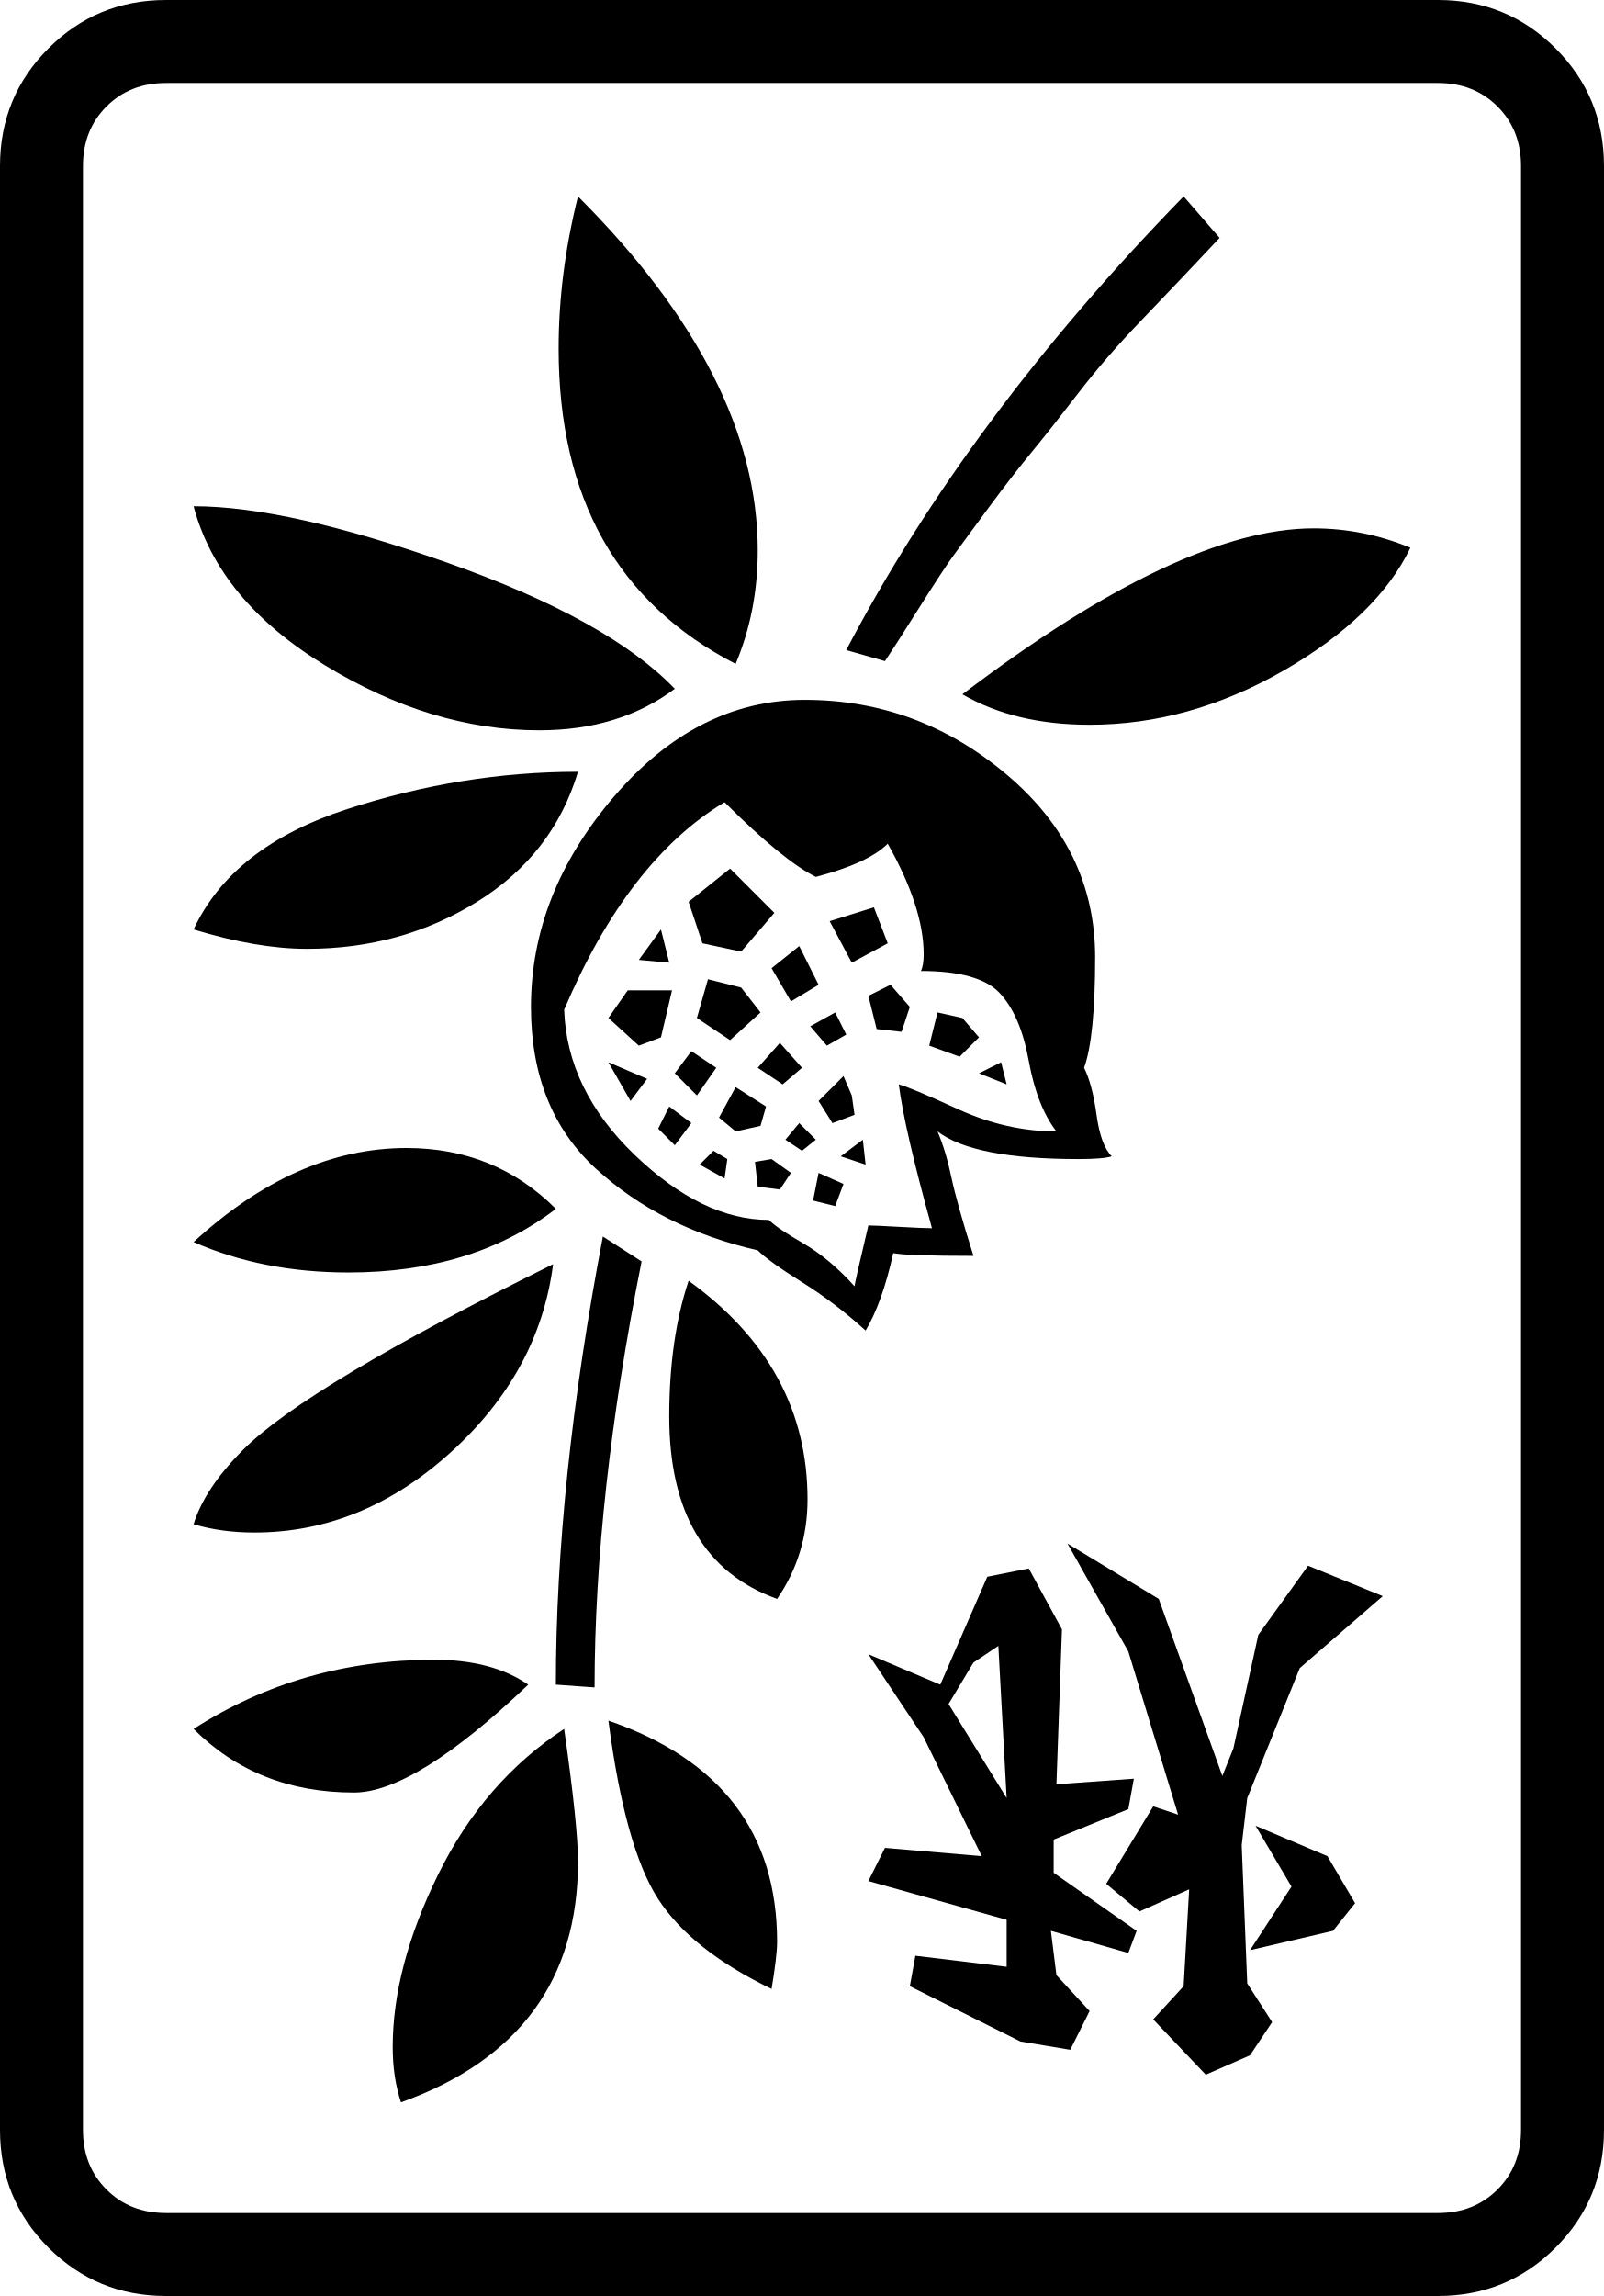
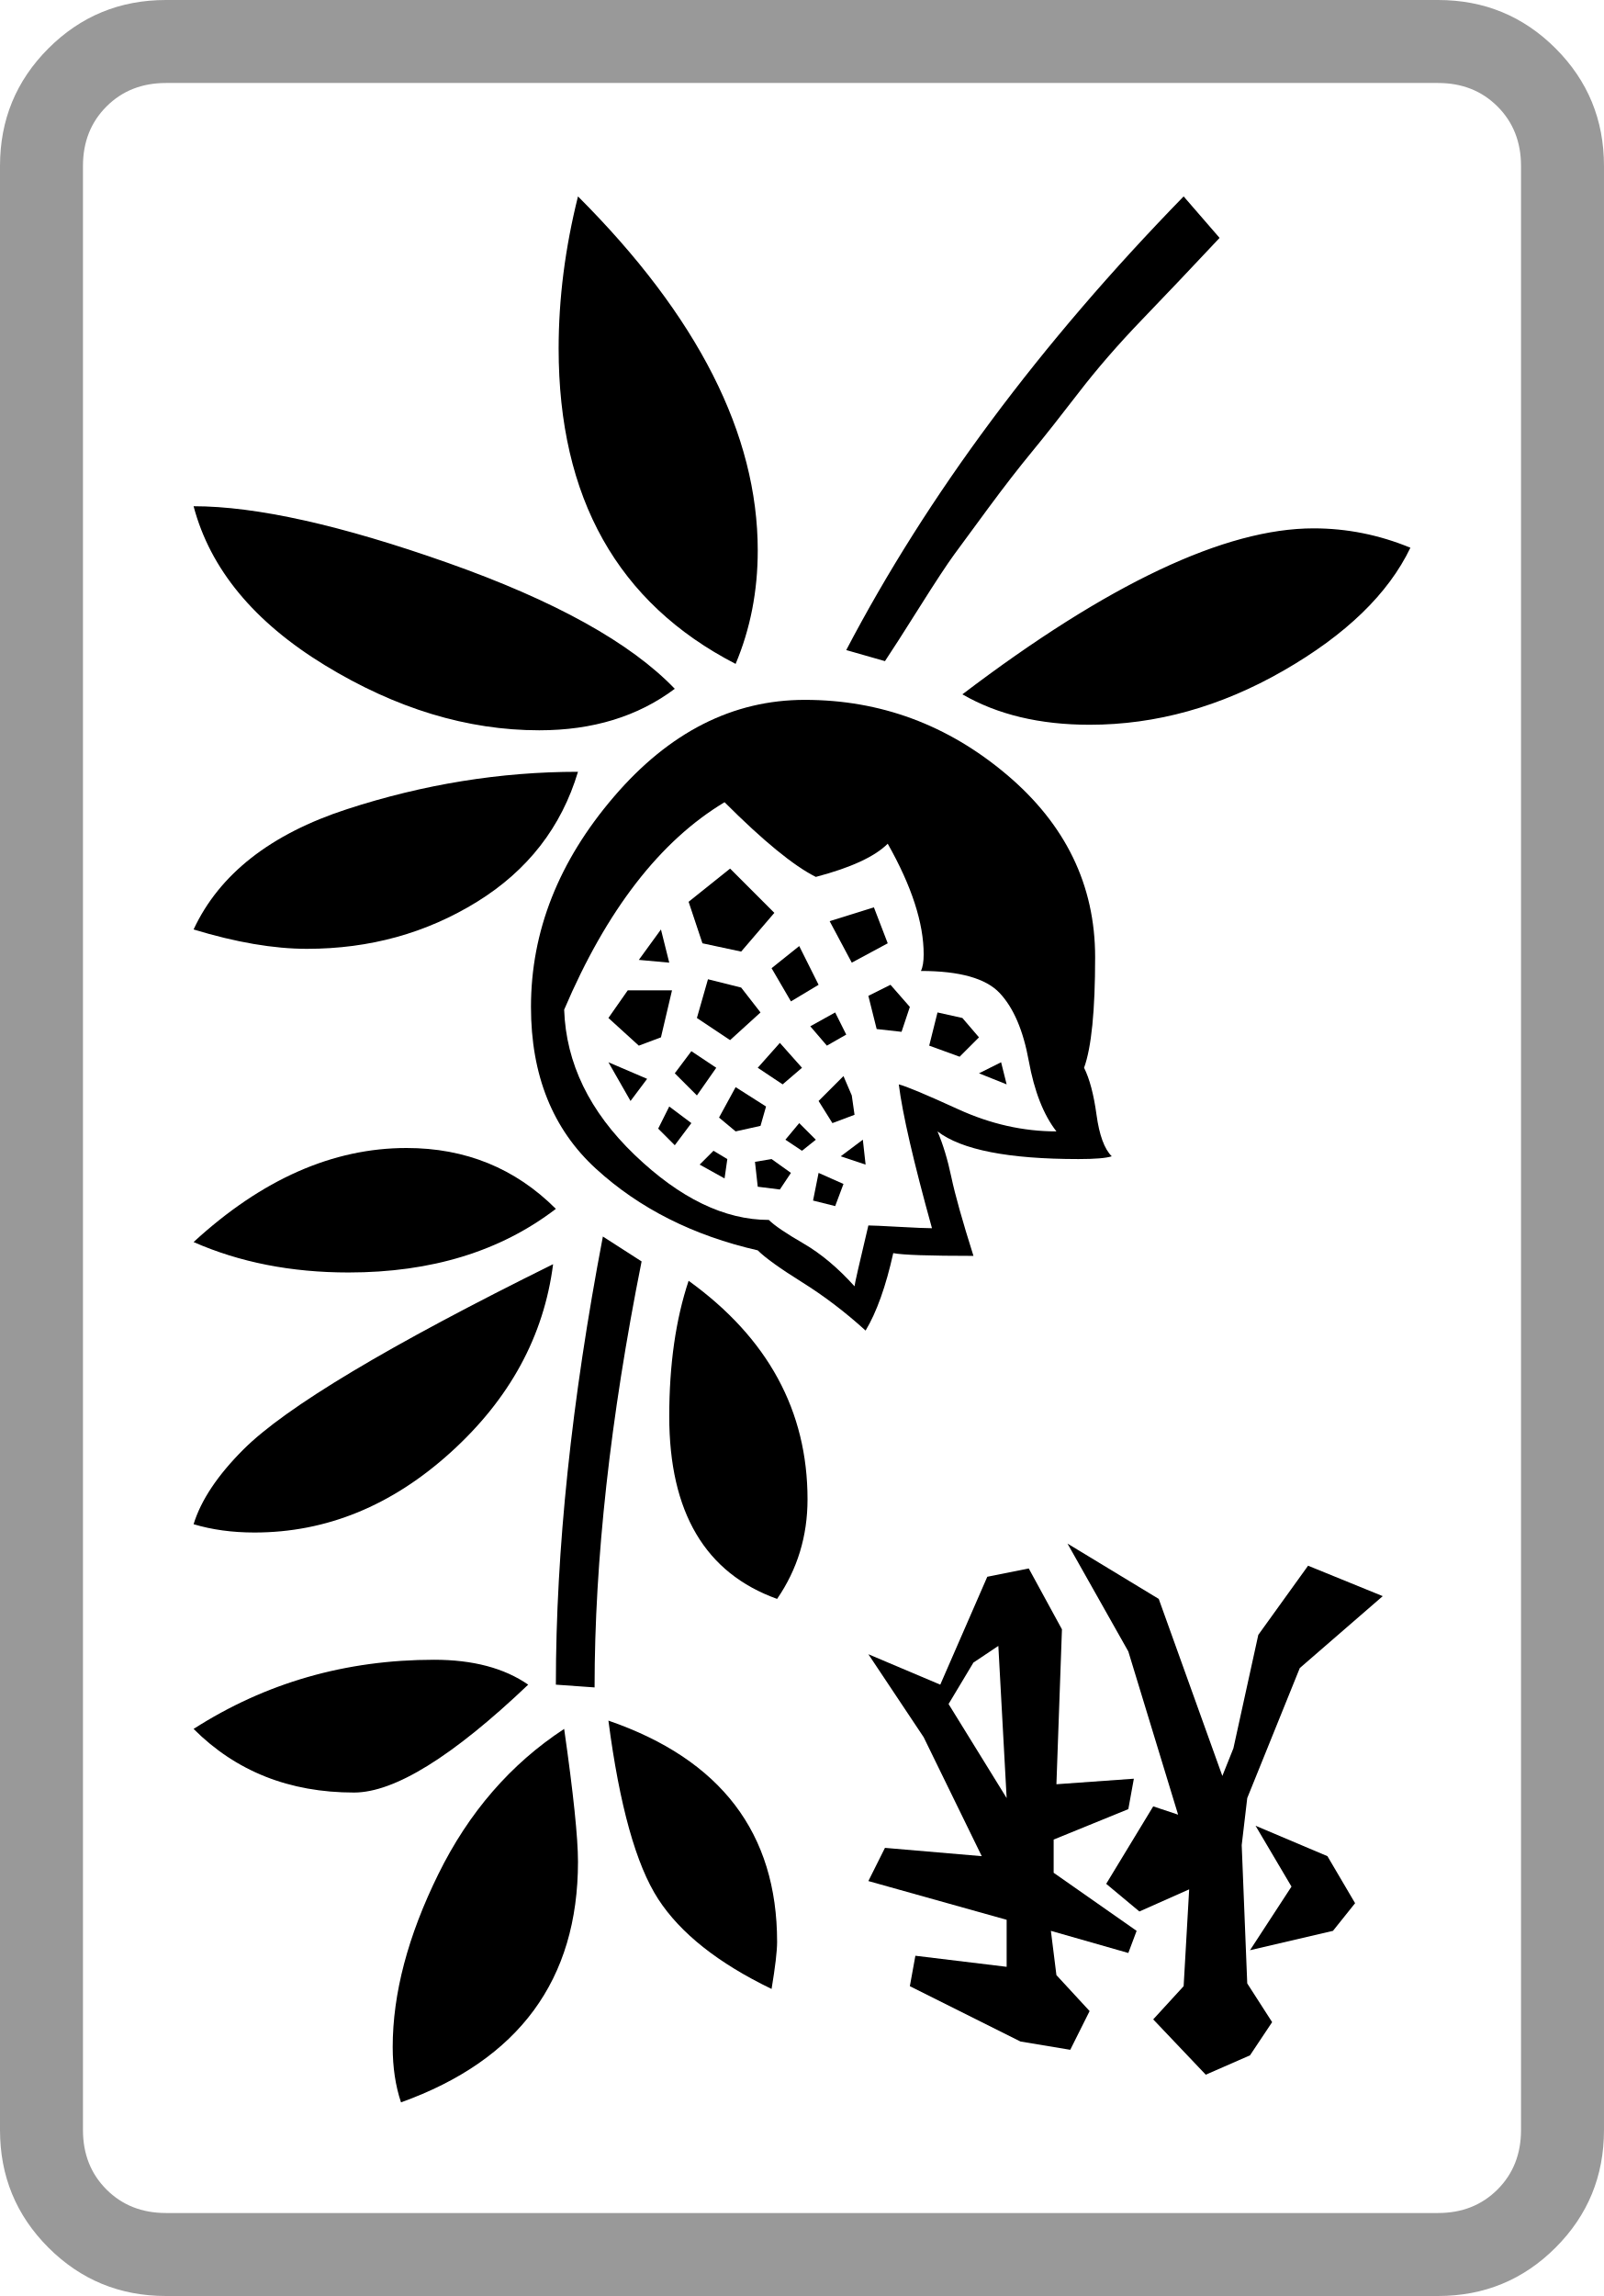
<svg xmlns="http://www.w3.org/2000/svg" viewBox="30 -115 580 830">
  <g>
-     <path d="M550 685h-460q-13 0 -21.5 -8.5t-8.5 -21.5v-710q0 -13 8.5 -21.5t21.5 -8.5h460q13 0 21.5 8.5t8.5 21.5v710 q0 13 -8.5 21.5t-21.5 8.5zM610 655v-710q0 -25 -17.5 -42.5t-42.5 -17.5h-460q-25 0 -42.5 17.5t-17.5 42.5v710q0 25 17.5 42.5t42.5 17.5h460q25 0 42.5 -17.5t17.5 -42.5z" />
+     <path style="fill: #999999;" d="M550 685h-460q-13 0 -21.5 -8.5t-8.5 -21.5v-710q0 -13 8.5 -21.5t21.5 -8.5h460q13 0 21.5 8.5t8.5 21.5v710 q0 13 -8.5 21.5t-21.5 8.5zM610 655v-710q0 -25 -17.5 -42.5t-42.5 -17.5h-460q-25 0 -42.5 17.5t-17.5 42.5v710q0 25 17.5 42.5t42.5 17.5h460q25 0 42.5 -17.5t17.5 -42.5z" />
    <path d="M482 590l30 -7l8 -10l-10 -17l-26 -11l13 22zM466 635l16 -7l8 -12l-9 -14l-2 -50l2 -17l19 -47l30 -26l-27 -11l-18 25l-9 41l-4 10l-23 -64l-33 -20l22 39l18 59l-9 -3l-17 28l12 10l18 -8l-2 35l-11 12zM394 535l-21 -34l9 -15l9 -6zM417 626l7 -14l-12 -13l-2 -16 l28 8l3 -8l-30 -21v-12l27 -11l2 -11l-28 2l2 -56l-12 -22l-15 3l-17 39l-26 -11l20 30l21 43l-35 -3l-6 12l50 14v17l-33 -4l-2 11l40 20z" />
    <path d="M324 319l8 2l3 -8l-9 -4zM343 306l-1 -9l-8 6zM312 315l4 -6l-7 -5l-6 1l1 9zM292 311l1 -7l-5 -3l-5 5zM320 301l5 -4l-6 -6l-5 6z M274 299l6 -8l-8 -6l-4 8zM296 294l9 -2l2 -7l-11 -7l-6 11zM331 291l8 -3l-1 -7l-3 -7l-9 9zM313 277l7 -6l-8 -9l-8 9zM282 281l7 -10l-9 -6l-6 8zM258 283l6 -8l-14 -6zM261 263l8 -3l4 -17h-16l-7 10zM384 273l10 4l-2 -8zM323 256l6 7l7 -4l-4 -8zM344 245l3 12l9 1 l3 -9l-7 -8zM369 251l-3 12l11 4l7 -7l-6 -7zM294 261l11 -10l-7 -9l-12 -3l-4 14zM316 247l10 -6l-7 -14l-10 8zM330 218l8 15l13 -7l-5 -13zM269 221l-8 11l11 1zM298 229l12 -14l-16 -16l-15 12l5 15z" />
    <path d="M382 339q-6 -19 -8 -28.5t-5 -16.5q13 10 51 10q9 0 12 -1q-4 -4 -5.5 -15t-4.5 -17q4 -11 4 -40q0 -39 -32 -66t-73 -27q-39 0 -69 35t-30 76q0 37 23.5 58.5t58.5 29.5q4 4 16 11.5t23 17.5q6 -10 10 -28q5 1 29 1zM308 326 q-24 0 -48.5 -23.5t-25.5 -52.5q23 -54 58 -75q21 21 33 27q19 -5 26 -12q13 23 13 40q0 4 -1 6q21 0 28.5 8t10.5 24.5t10 25.5q-18 0 -35.5 -8t-21.5 -9q2 16 12 52q-3 0 -12 -0.5t-11 -0.5q-5 21 -5 22q-9 -10 -18.5 -15.5t-12.5 -8.5z" />
    <path d="M239 164q-42 0 -83.5 13.5t-55.5 43.5q23 7 41 7q34 0 61.5 -17 t36.5 -47zM378 136q19 11 46 11q36 0 70 -19.5t46 -44.5q-17 -7 -35 -7q-48 0 -127 60zM296 125q8 -19 8 -41q0 -63 -65 -128q-7 28 -7 55q0 81 64 114zM471 -29l-13 -15q-78 80 -122 164l14 4q4 -6 12.5 -19.5t12.5 -19t12.5 -17t15.5 -20t17 -21.5 t23 -26.5t28 -29.5zM231 494l14 1q0 -69 17 -154l-14 -9q-17 89 -17 162zM100 510q23 23 58 23q22 0 63 -39q-13 -9 -34 -9q-48 0 -87 25zM175 645q64 -23 64 -87q0 -13 -5 -48q-29 19 -45.5 52.5t-16.5 62.5q0 11 3 20zM250 507q6 46 18 64.5t41 32.5q2 -12 2 -17 q0 -59 -61 -80zM100 68q9 34 47.5 57.5t77.5 23.5q29 0 49 -15q-24 -25 -82 -45.5t-92 -20.5zM231 322q-22 -22 -54 -22q-40 0 -77 34q25 11 56 11q45 0 75 -23zM279 348q-7 21 -7 49q0 52 39 66q11 -16 11 -36q0 -48 -43 -79zM100 436q10 3 22 3q39 0 71 -29t37 -68 q-89 44 -112 67q-14 14 -18 27z" />
  </g>
</svg>
